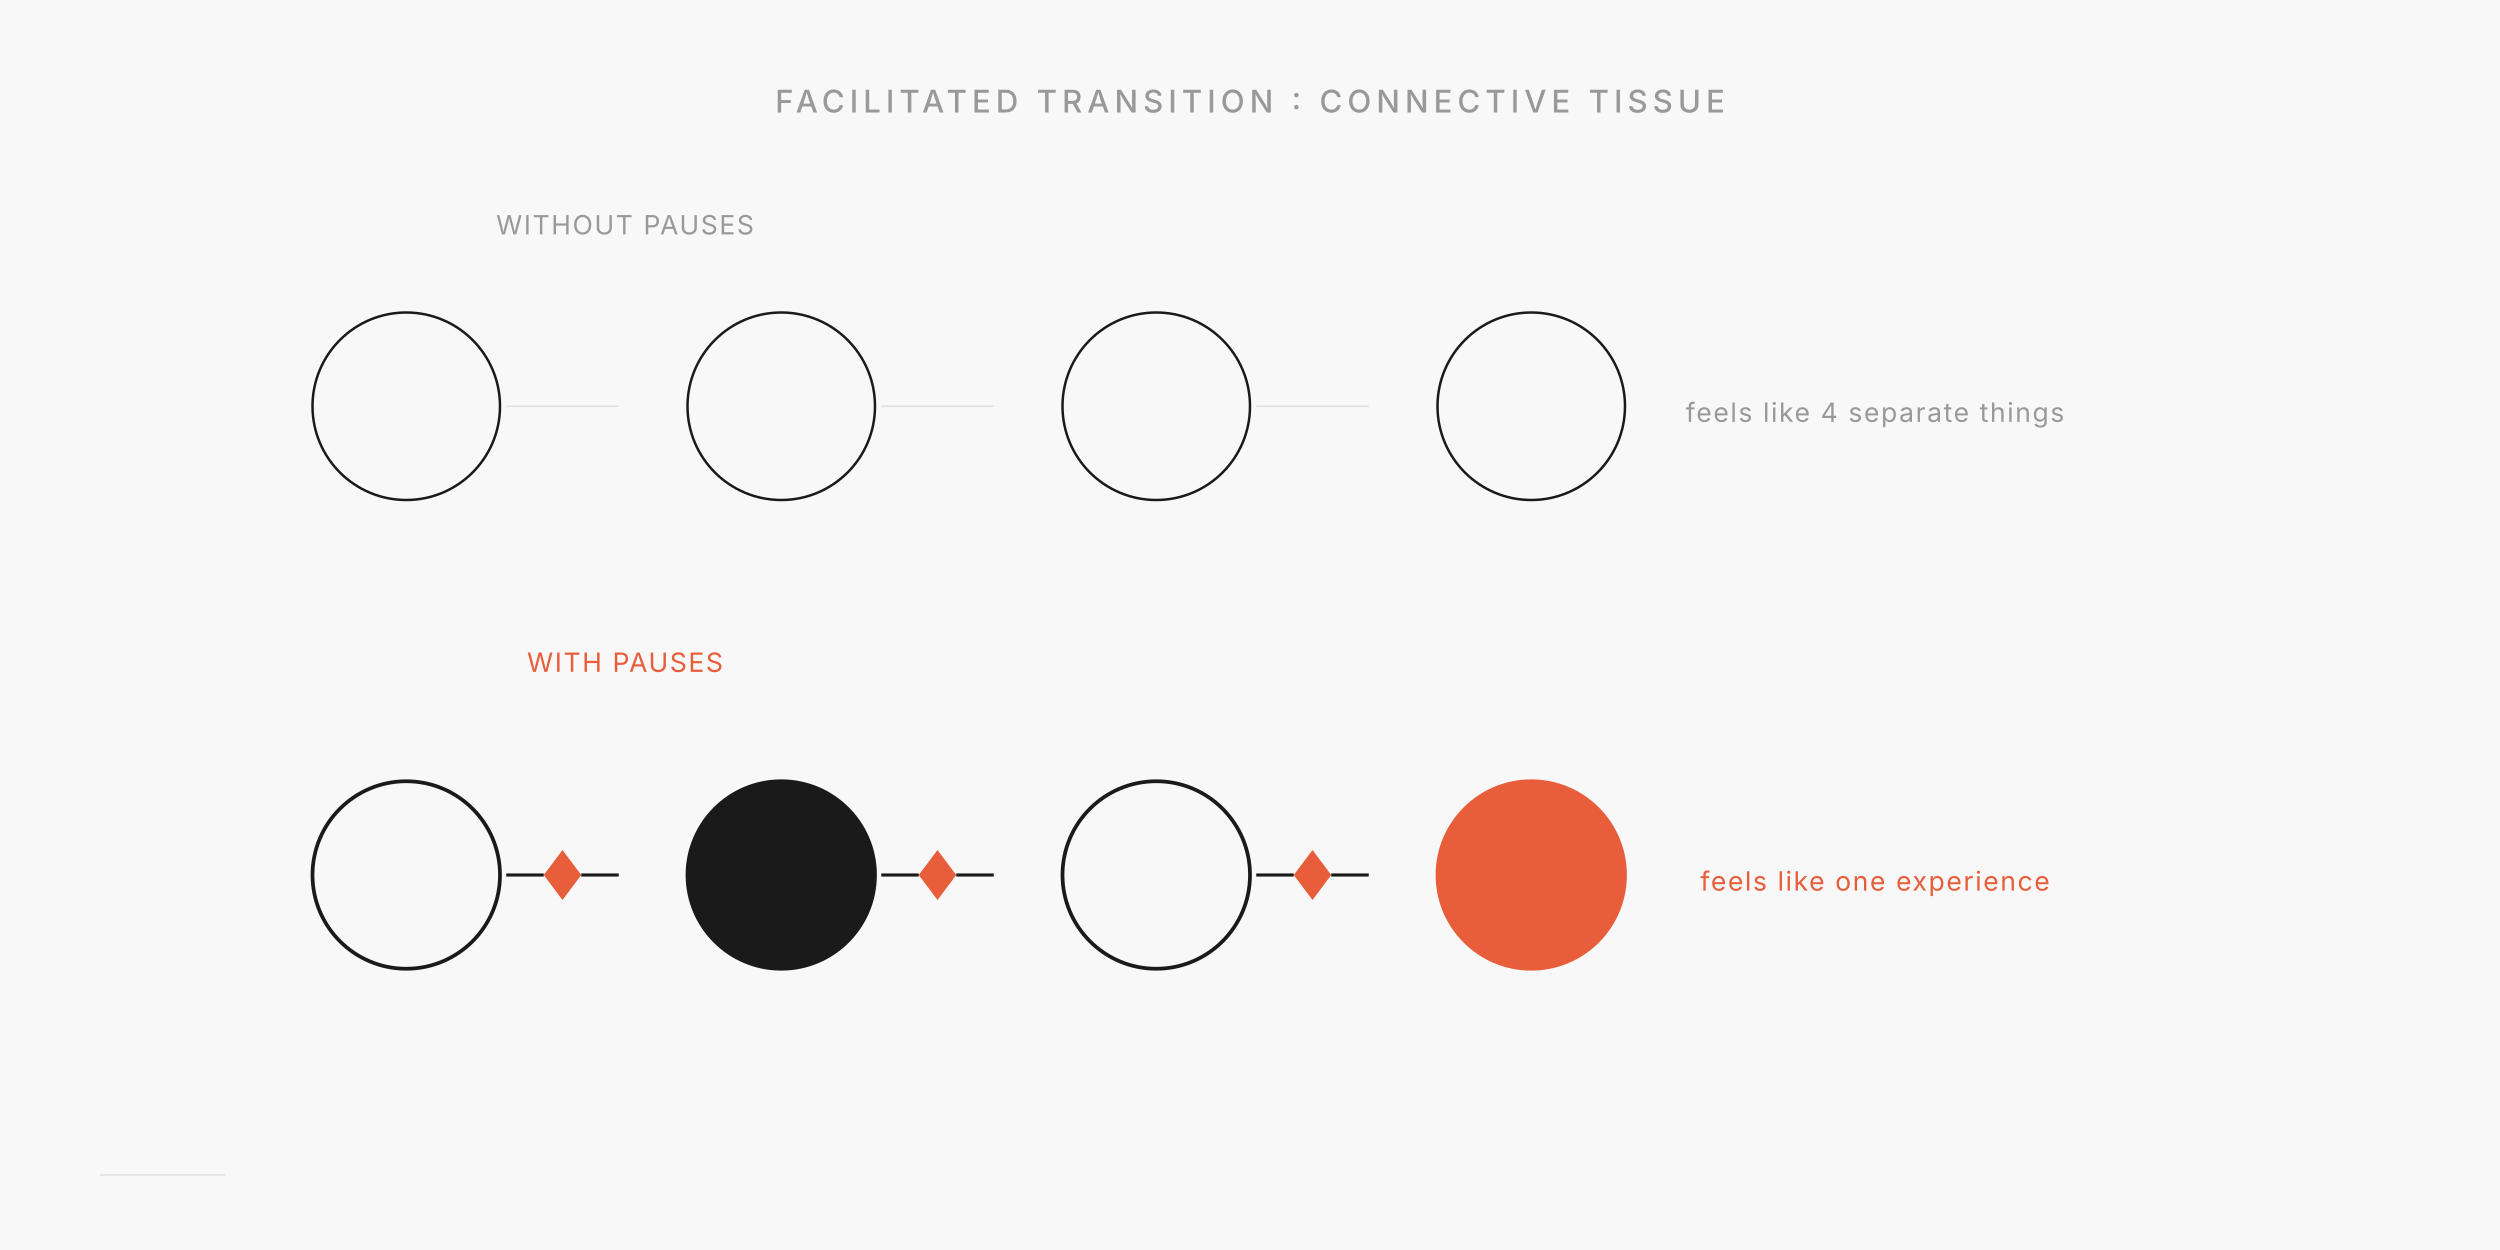
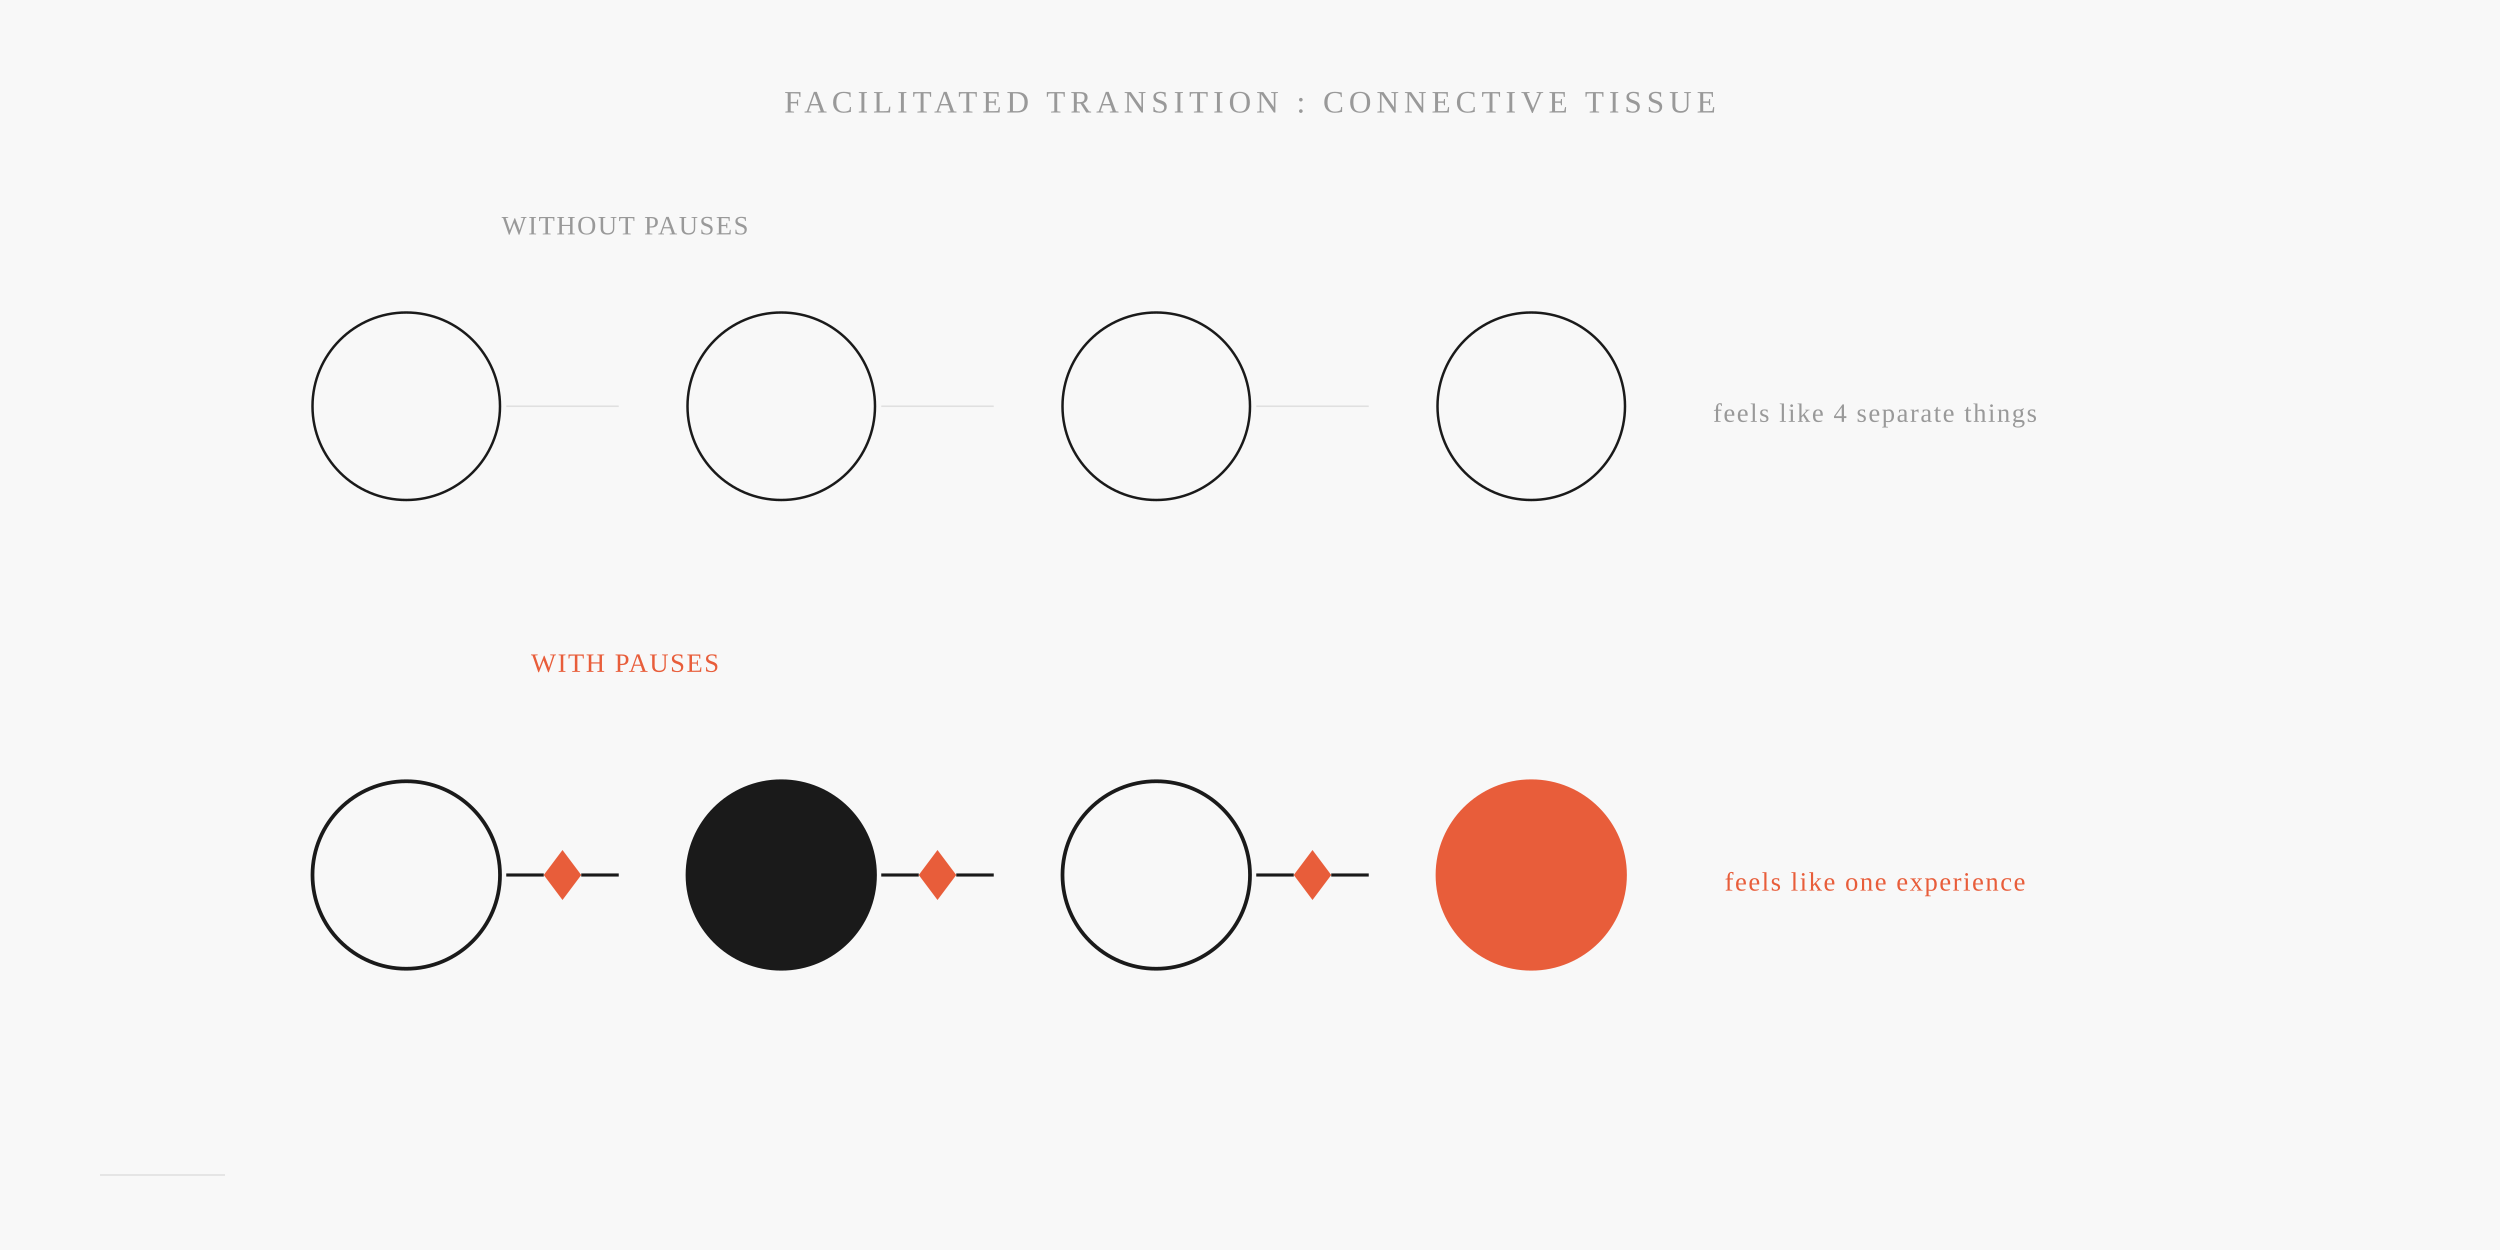
- <svg xmlns="http://www.w3.org/2000/svg" viewBox="0 0 800 400" width="800" height="400" font-family="Inter, -apple-system, system-ui, sans-serif">
+ <svg xmlns="http://www.w3.org/2000/svg" viewBox="0 0 800 400" width="800" height="400" font-family="'Crimson Pro', Georgia, 'Times New Roman', serif">
  <rect width="800" height="400" fill="#f8f8f8" />
  <text x="400" y="36" text-anchor="middle" font-size="10" font-weight="500" letter-spacing="1.6" fill="#999">FACILITATED TRANSITION : CONNECTIVE TISSUE</text>
  <text x="200" y="75" text-anchor="middle" font-size="8.5" fill="#999" letter-spacing="0.5">WITHOUT PAUSES</text>
  <circle cx="130" cy="130" r="30" fill="none" stroke="#1a1a1a" stroke-width="0.8" />
  <line x1="162" y1="130" x2="198" y2="130" stroke="#e0e0e0" stroke-width="0.5" />
  <circle cx="250" cy="130" r="30" fill="none" stroke="#1a1a1a" stroke-width="0.8" />
  <line x1="282" y1="130" x2="318" y2="130" stroke="#e0e0e0" stroke-width="0.5" />
  <circle cx="370" cy="130" r="30" fill="none" stroke="#1a1a1a" stroke-width="0.8" />
  <line x1="402" y1="130" x2="438" y2="130" stroke="#e0e0e0" stroke-width="0.5" />
  <circle cx="490" cy="130" r="30" fill="none" stroke="#1a1a1a" stroke-width="0.8" />
  <text x="600" y="135" text-anchor="middle" font-size="8.5" fill="#999" letter-spacing="0.5">feels like 4 separate things</text>
  <text x="200" y="215" text-anchor="middle" font-size="8.5" fill="#E85D3A" letter-spacing="0.5">WITH PAUSES</text>
  <circle cx="130" cy="280" r="30" fill="none" stroke="#1a1a1a" stroke-width="1.2" />
  <line x1="162" y1="280" x2="174" y2="280" stroke="#1a1a1a" stroke-width="1" />
  <polygon points="180,272 186,280 180,288 174,280" fill="#E85D3A" />
  <line x1="186" y1="280" x2="198" y2="280" stroke="#1a1a1a" stroke-width="1" />
  <circle cx="250" cy="280" r="30" fill="#1a1a1a" stroke="#1a1a1a" stroke-width="1.2" />
  <line x1="282" y1="280" x2="294" y2="280" stroke="#1a1a1a" stroke-width="1" />
  <polygon points="300,272 306,280 300,288 294,280" fill="#E85D3A" />
  <line x1="306" y1="280" x2="318" y2="280" stroke="#1a1a1a" stroke-width="1" />
  <circle cx="370" cy="280" r="30" fill="none" stroke="#1a1a1a" stroke-width="1.2" />
  <line x1="402" y1="280" x2="414" y2="280" stroke="#1a1a1a" stroke-width="1" />
  <polygon points="420,272 426,280 420,288 414,280" fill="#E85D3A" />
  <line x1="426" y1="280" x2="438" y2="280" stroke="#1a1a1a" stroke-width="1" />
  <circle cx="490" cy="280" r="30" fill="#E85D3A" stroke="#E85D3A" stroke-width="1.2" />
  <text x="600" y="285" text-anchor="middle" font-size="8.5" fill="#E85D3A" letter-spacing="0.5">feels like one experience</text>
  <line x1="32" y1="376" x2="72" y2="376" stroke="#e0e0e0" stroke-width="0.5" />
</svg>
